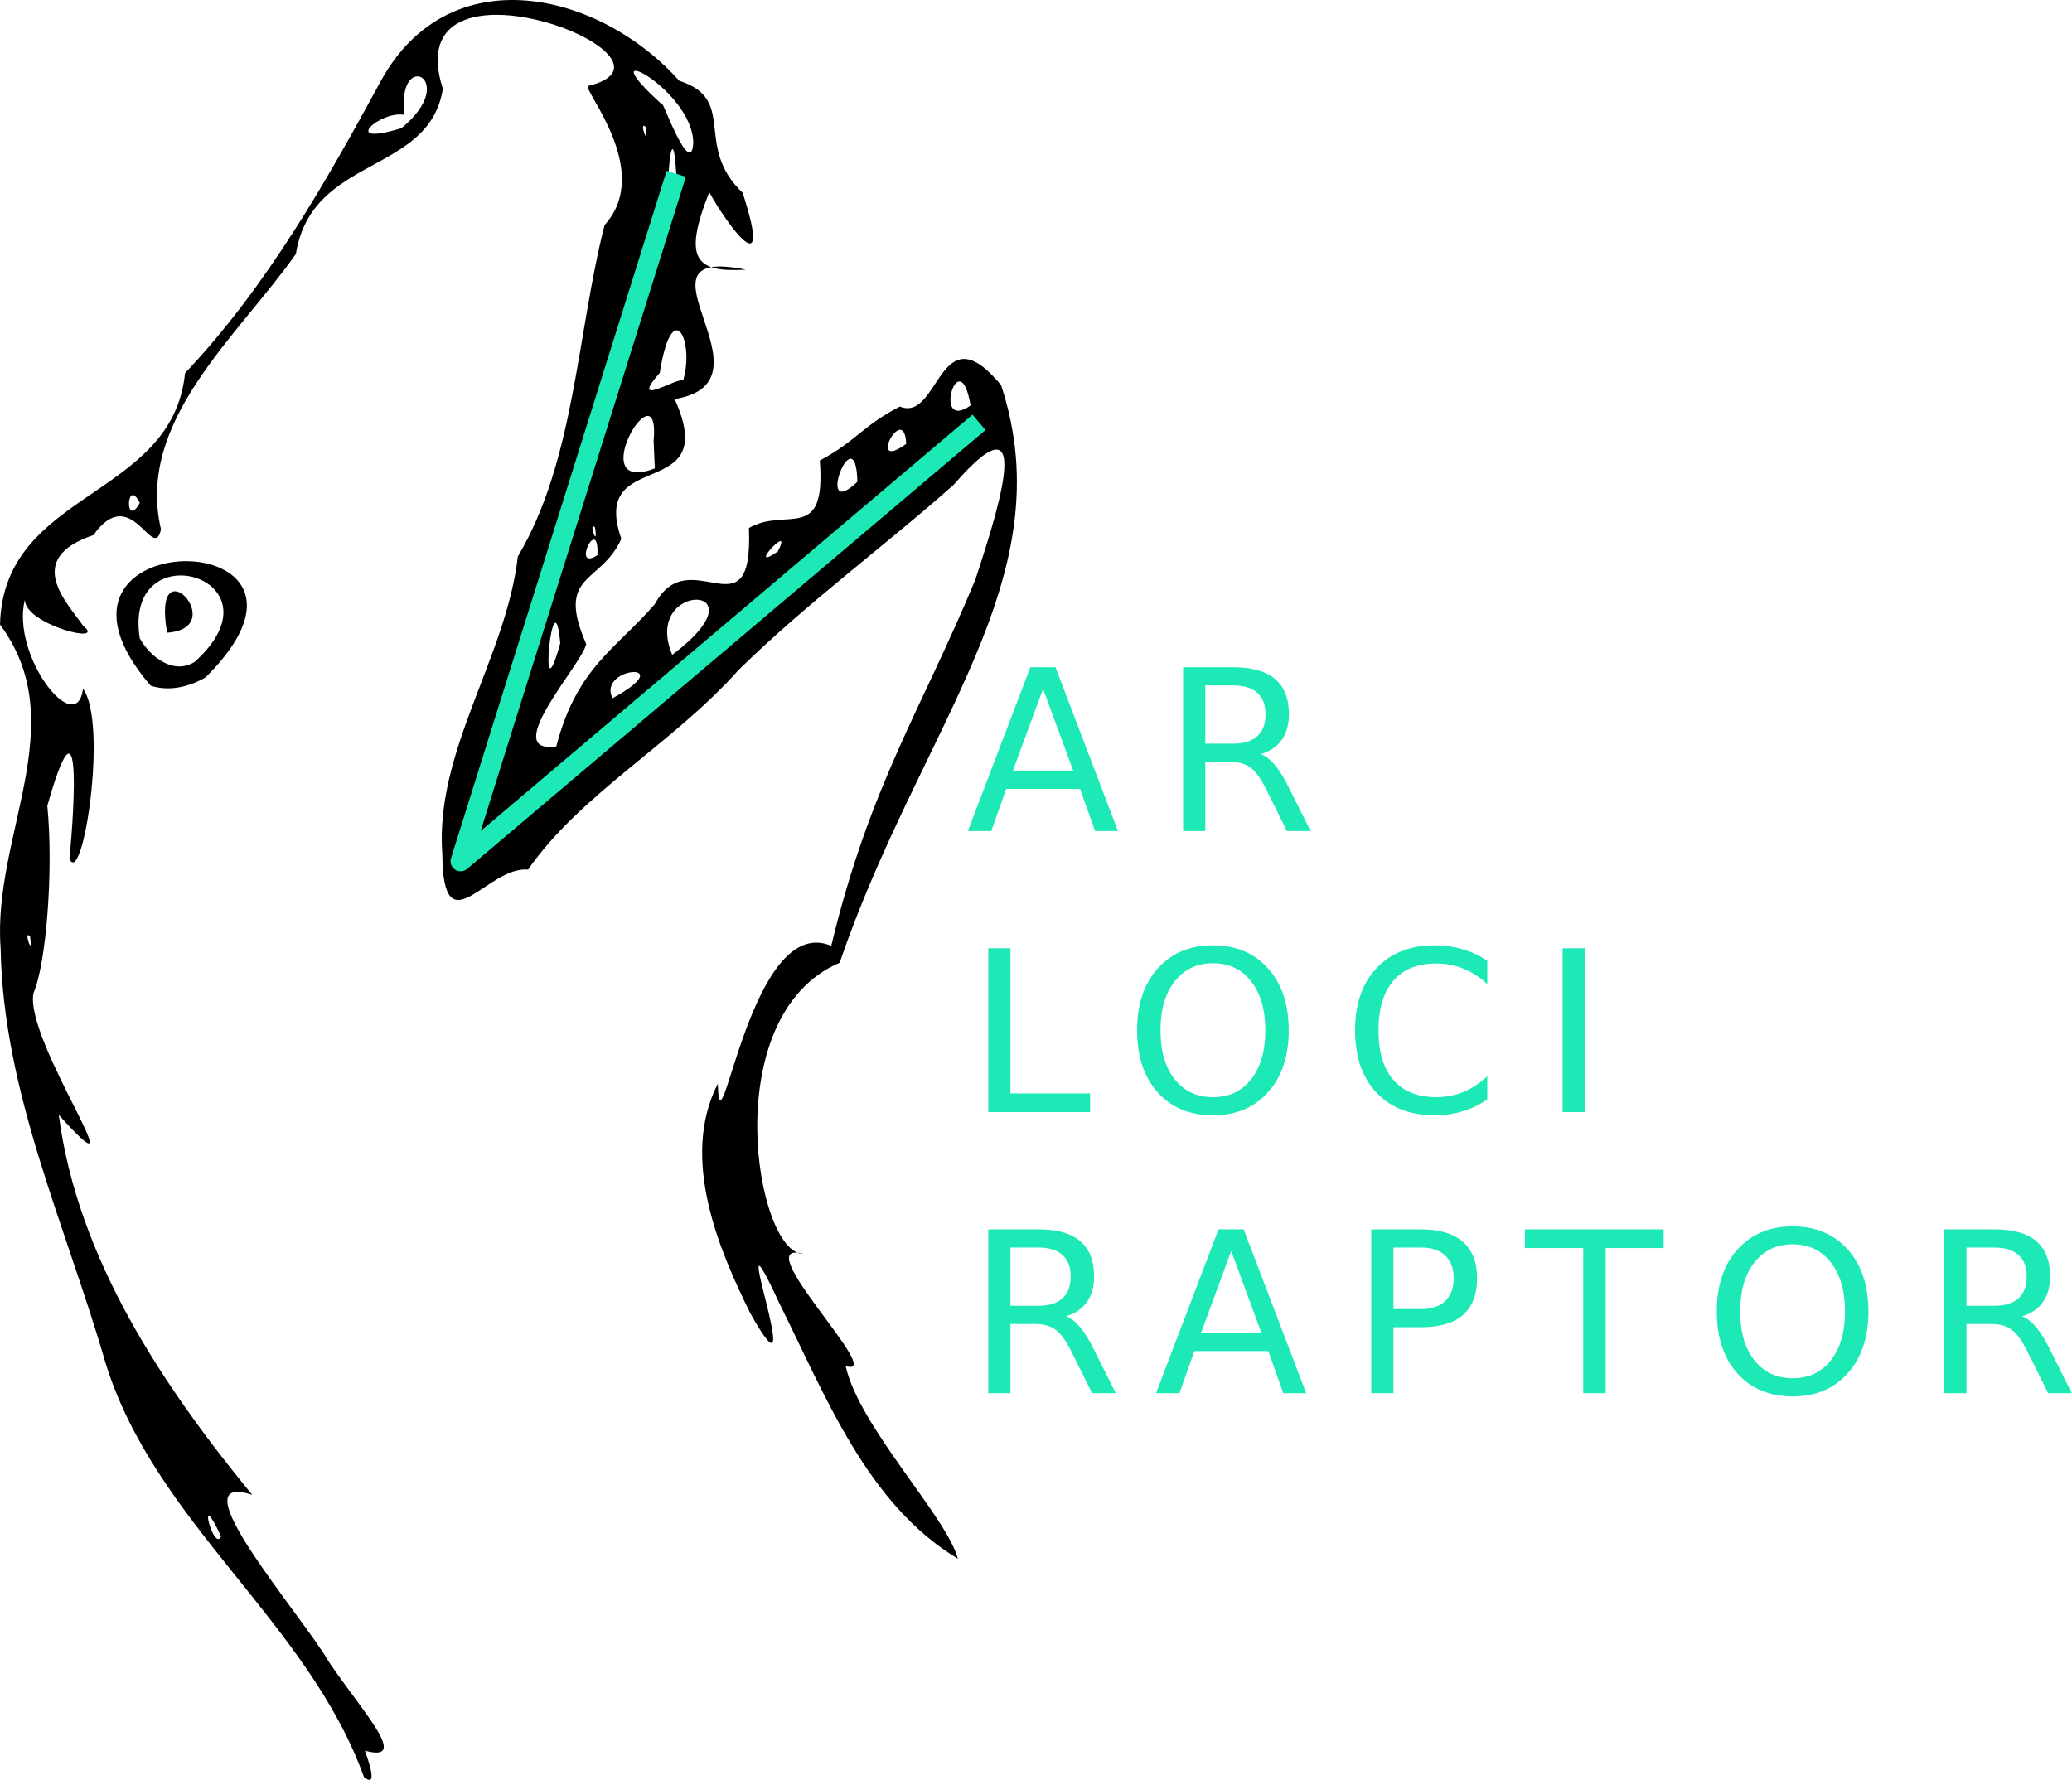
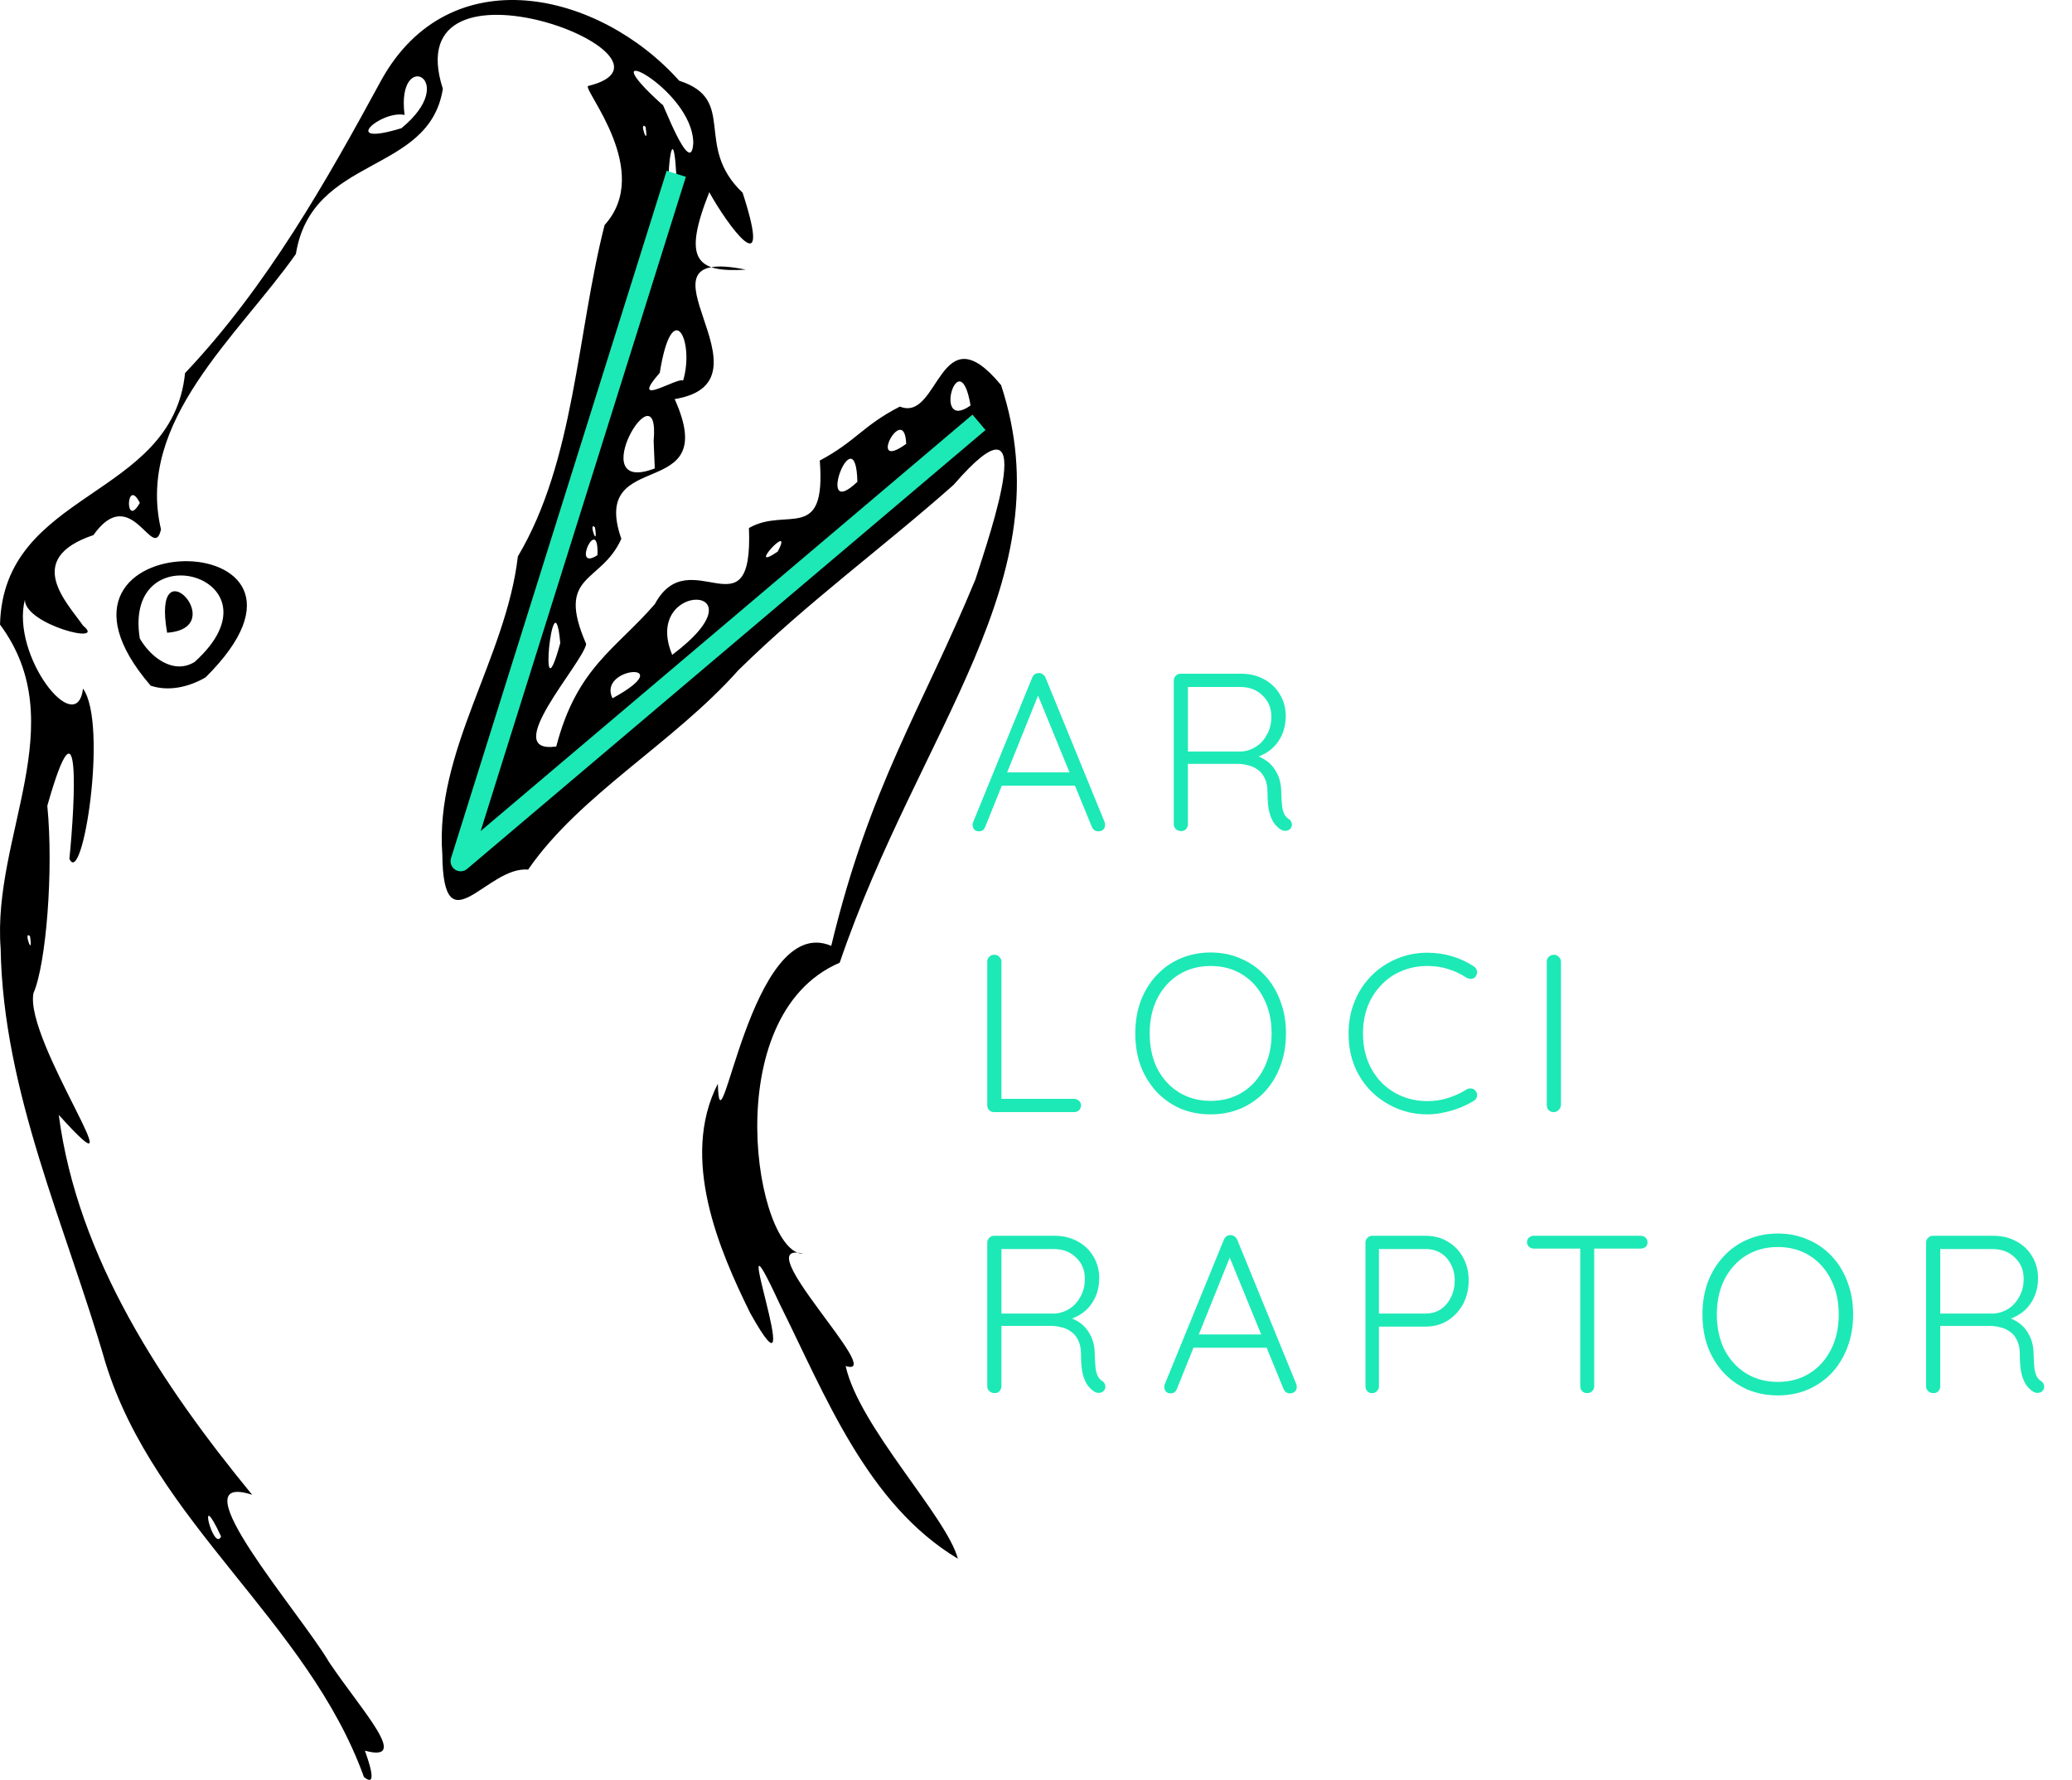
<svg xmlns="http://www.w3.org/2000/svg" width="130.029mm" height="111.713mm" viewBox="0 0 130.029 111.713" version="1.1" id="svg8">
  <defs id="defs2" />
  <g id="layer1" transform="translate(-9.030899,-64.65639)">
    <path style="fill:#000000;stroke-width:0.265" d="M 31.871,176.189 C 28.347,166.425 18.747,160.243 15.647,150.179 13.174,141.624 9.227,133.213 9.072,124.196 8.53,117.123 13.66,110.094 9.032,103.858 9.237,95.408 19.845,95.982 20.644,88.073 c 5.146,-5.438 8.883,-12.069 12.315,-18.385 4.299,-7.754 13.663,-5.586 18.696,0.035 3.693,1.191 0.871,4.08 3.98,7.03 1.963,6.05 -0.988,1.981 -2.093,-0.033 -1.678,4.226 -0.849,5.056 2.297,4.86 -7.855,-1.595 2.248,7.028 -4.469,8.125 2.994,6.642 -5.396,2.888 -3.347,8.771 -1.288,2.857 -4.151,2.139 -2.205,6.601 -0.222,1.228 -5.493,6.941 -1.878,6.432 1.292,-4.977 3.767,-6.127 6.186,-8.939 2.2,-4.073 6.189,2.185 5.905,-4.772 2.348,-1.359 4.853,1.001 4.446,-4.236 2.271,-1.208 2.701,-2.196 5.027,-3.387 2.498,1.017 2.448,-6.077 6.35,-1.347 4.008,12.166 -5.087,21.483 -10.129,36.253 -7.776,3.334 -5.254,18.307 -2.283,18.269 -3.684,-0.982 5.339,7.883 2.658,7.044 0.837,3.803 6.356,9.476 7.041,12.093 -5.701,-3.421 -8.318,-10.255 -11.186,-16.002 -3.749,-8.091 2.108,7.644 -1.839,0.595 -1.927,-3.899 -4.441,-9.706 -2.036,-14.406 0.124,5.16 2.014,-10.815 7.116,-8.652 2.423,-10.085 5.699,-14.895 9.049,-23 0.972,-3.033 4.203,-12.366 -1.368,-5.936 -4.324,3.843 -9.239,7.43 -13.515,11.641 -4.077,4.585 -9.927,7.782 -13.191,12.512 -2.571,-0.256 -5.328,5.016 -5.382,-0.957 -0.486,-6.489 3.996,-12.292 4.741,-18.702 3.574,-6.019 3.694,-13.936 5.442,-20.799 3.052,-3.366 -1.322,-8.427 -1.043,-8.725 7.254,-1.76 -12.136,-9.207 -9.107,0.173 -0.854,5.425 -8.221,4.133 -9.223,10.37 -3.64,5.167 -10.065,10.494 -8.465,17.284 -0.486,2.147 -1.852,-3.016 -4.241,0.358 -4.437,1.496 -1.63,4.26 -0.647,5.687 1.547,1.249 -3.676,-0.082 -3.654,-1.634 -0.89,3.527 3.252,8.787 3.649,5.584 1.583,2.196 -0.029,12.549 -0.854,10.682 0.357,-3.593 0.737,-10.821 -1.387,-3.33 0.401,4.061 -0.078,9.96 -0.867,11.754 -0.608,2.995 6.97,13.618 1.585,7.647 1.18,9.013 6.505,16.979 12.136,23.844 -4.866,-1.575 3.088,7.507 4.832,10.511 2.072,3.075 5.147,6.34 2.246,5.551 0.121,0.369 0.911,2.449 -0.061,1.654 z m -8.965,-15.097 c -1.575,-3.383 -0.475,1.039 0,0 z M 10.915,123.422 c -0.454,-0.455 0.228,1.479 0,0 z m 36.553,-14.938 c 4.353,-2.373 -0.989,-2.009 0,0 z m -3.277,-3.467 c -0.424,-4.623 -1.431,5.244 0,0 z m 7.025,0.74 c 6.044,-4.545 -1.96,-4.685 0,0 z m 6.619,-6.479 c 1.085,-2.033 -2.103,1.428 0,0 z m -11.311,0.223 c 0.108,-2.67 -1.688,1.093 0,0 z m -0.154,-1.744 c -0.454,-0.455 0.228,1.479 0,0 z m -28.564,-1.538 c -0.858,-1.697 -0.962,1.72 0,0 z M 62.836,94.896 c -0.097,-4.311 -2.767,2.64 0,0 z M 50.05,92.331 c 0.448,-4.926 -4.525,3.496 0.073,1.725 L 50.05,92.331 Z m 15.85,0.184 c -0.106,-2.707 -2.55,1.857 0,0 z m 4.039,-2.409 c -0.696,-4.138 -2.454,1.739 0,0 z M 51.9,88.546 c 0.74,-2.478 -0.682,-5.415 -1.465,-0.49 -2.008,2.292 1.166,0.229 1.465,0.49 z M 51.47,75.564 c -0.285,-4.904 -0.921,3.755 0,0 z m 1.068,-1.943 c -0.043,-3.474 -6.904,-6.849 -1.924,-2.377 -0.116,-0.506 1.798,4.739 1.924,2.377 z M 34.225,72.702 c 3.748,-3.085 -0.351,-5.054 0.196,-0.833 -1.505,-0.308 -4.158,2.049 -0.196,0.833 z m 15.319,-0.08 c -0.454,-0.455 0.228,1.479 0,0 z M 18.487,107.693 c -8.896,-10.33 13.337,-10.331 3.445,-0.522 -1.017,0.595 -2.295,0.905 -3.445,0.522 z m 2.763,-1.494 c 5.858,-5.296 -4.53,-8.279 -3.447,-1.475 0.654,1.161 2.111,2.31 3.447,1.475 z m -1.731,-1.831 c -1.007,-5.705 4.061,-0.29 0,0 z" id="path21" />
    <path style="fill:none;stroke:#1de9b6;stroke-width:1.265;stroke-linecap:butt;stroke-linejoin:round;stroke-miterlimit:4;stroke-dasharray:none;stroke-opacity:1" d="M 51.47,75.564 37.938,118.709 70.468,91.164" id="path29" />
-     <text xml:space="preserve" style="font-style:normal;font-weight:normal;font-size:10.583px;line-height:1.25;font-family:sans-serif;letter-spacing:0px;word-spacing:0px;fill:#1de9b6;fill-opacity:1;stroke:none;stroke-width:0.265" x="69.661" y="116.819" id="text4541">
-       <tspan id="tspan4539" x="69.661" y="116.819" style="font-style:normal;font-variant:normal;font-weight:normal;font-stretch:normal;font-size:14.111px;font-family:'DejaVu Sans';-inkscape-font-specification:'DejaVu Sans';letter-spacing:2.574px;fill:#1de9b6;fill-opacity:1;stroke-width:0.265">AR</tspan>
-       <tspan x="69.661" y="134.458" style="font-style:normal;font-variant:normal;font-weight:normal;font-stretch:normal;font-size:14.111px;font-family:'DejaVu Sans';-inkscape-font-specification:'DejaVu Sans';letter-spacing:2.574px;fill:#1de9b6;fill-opacity:1;stroke-width:0.265" id="tspan4570">LOCI</tspan>
-       <tspan x="69.661" y="152.097" style="font-style:normal;font-variant:normal;font-weight:normal;font-stretch:normal;font-size:14.111px;font-family:'DejaVu Sans';-inkscape-font-specification:'DejaVu Sans';letter-spacing:2.574px;fill:#1de9b6;fill-opacity:1;stroke-width:0.265" id="tspan4572">RAPTOR</tspan>
-     </text>
+     <g id="text4541" style="font-size:10.583px;line-height:1.25;letter-spacing:0px;word-spacing:0px;fill:#1de9b6;stroke-width:0.265" aria-label="AR&#10;LOCI&#10;RAPTOR">
+       <path style="font-size:14.111px;font-family:Quicksand;-inkscape-font-specification:Quicksand;letter-spacing:2.574px" d="m 74.289,108.028 -3.429,8.523 q -0.056,0.141 -0.155,0.212 -0.099,0.07 -0.226,0.07 -0.198,0 -0.296,-0.099 -0.099,-0.113 -0.113,-0.268 -0.014,-0.07 0.014,-0.169 l 3.725,-9.116 q 0.071,-0.155 0.169,-0.212 0.113,-0.07 0.254,-0.07 0.141,0 0.24,0.085 0.113,0.071 0.169,0.198 l 3.711,9.073 q 0.028,0.085 0.028,0.169 0,0.198 -0.127,0.31 -0.127,0.099 -0.296,0.099 -0.141,0 -0.254,-0.07 -0.099,-0.085 -0.155,-0.212 l -3.514,-8.58 z m -2.611,5.941 0.353,-0.833 h 4.374 l 0.169,0.833 z m 11.493,2.85 q -0.212,0 -0.353,-0.127 -0.127,-0.127 -0.127,-0.296 v -9.031 q 0,-0.169 0.127,-0.296 0.127,-0.127 0.296,-0.127 h 3.81 q 0.804,0 1.439,0.353 0.635,0.339 0.988,0.945 0.367,0.607 0.367,1.369 0,0.621 -0.226,1.143 -0.226,0.522 -0.635,0.889 -0.409,0.353 -0.917,0.522 l -0.494,-0.155 q 0.522,0.042 0.974,0.339 0.452,0.282 0.72,0.79 0.282,0.494 0.296,1.199 0.014,0.607 0.056,0.945 0.056,0.339 0.155,0.508 0.099,0.169 0.254,0.268 0.141,0.085 0.183,0.24 0.056,0.155 -0.028,0.296 -0.056,0.113 -0.169,0.169 -0.099,0.042 -0.212,0.042 -0.113,0 -0.226,-0.056 -0.198,-0.113 -0.409,-0.353 -0.198,-0.24 -0.339,-0.706 -0.127,-0.466 -0.127,-1.298 0,-0.55 -0.183,-0.903 -0.169,-0.353 -0.452,-0.536 -0.268,-0.198 -0.607,-0.268 -0.325,-0.085 -0.621,-0.085 h -3.288 l 0.155,-0.198 v 3.993 q 0,0.169 -0.113,0.296 -0.113,0.127 -0.296,0.127 z m 0.254,-4.995 h 3.542 q 0.48,-0.042 0.903,-0.31 0.423,-0.282 0.677,-0.762 0.268,-0.48 0.268,-1.115 0,-0.804 -0.55,-1.326 -0.536,-0.536 -1.411,-0.536 h -3.373 l 0.099,-0.198 v 4.445 z" id="path1" />
+       <path style="font-size:14.111px;font-family:Quicksand;-inkscape-font-specification:Quicksand;letter-spacing:2.574px" d="m 76.448,133.625 q 0.169,0 0.296,0.127 0.127,0.113 0.127,0.282 0,0.183 -0.127,0.31 -0.127,0.113 -0.296,0.113 h -5.038 q -0.183,0 -0.31,-0.127 -0.113,-0.127 -0.113,-0.296 v -9.031 q 0,-0.169 0.127,-0.296 0.127,-0.127 0.325,-0.127 0.169,0 0.296,0.127 0.141,0.127 0.141,0.296 v 8.862 l -0.268,-0.24 z m 13.285,-4.106 q 0,1.115 -0.353,2.046 -0.339,0.917 -0.974,1.609 -0.635,0.677 -1.51,1.058 -0.861,0.367 -1.891,0.367 -1.03,0 -1.905,-0.367 -0.861,-0.381 -1.496,-1.058 -0.635,-0.691 -0.988,-1.609 -0.339,-0.931 -0.339,-2.046 0,-1.115 0.339,-2.032 0.353,-0.931 0.988,-1.609 0.635,-0.691 1.496,-1.058 0.875,-0.381 1.905,-0.381 1.03,0 1.891,0.381 0.875,0.367 1.51,1.058 0.635,0.677 0.974,1.609 0.353,0.917 0.353,2.032 z m -0.903,0 q 0,-1.256 -0.494,-2.201 -0.48,-0.96 -1.341,-1.496 -0.861,-0.536 -1.99,-0.536 -1.115,0 -1.99,0.536 -0.861,0.536 -1.355,1.496 -0.48,0.945 -0.48,2.201 0,1.256 0.48,2.215 0.494,0.945 1.355,1.482 0.875,0.536 1.99,0.536 1.129,0 1.99,-0.536 0.861,-0.536 1.341,-1.482 0.494,-0.96 0.494,-2.215 z m 12.692,-4.205 q 0.169,0.113 0.198,0.296 0.028,0.169 -0.085,0.339 -0.099,0.127 -0.254,0.141 -0.155,0.014 -0.296,-0.056 -0.536,-0.353 -1.157,-0.55 -0.607,-0.198 -1.312,-0.198 -0.861,0 -1.609,0.31 -0.734,0.296 -1.284,0.875 -0.55,0.564 -0.861,1.341 -0.296,0.776 -0.296,1.707 0,0.96 0.31,1.75 0.31,0.776 0.861,1.341 0.564,0.564 1.298,0.861 0.734,0.296 1.58,0.296 0.691,0 1.298,-0.198 0.621,-0.198 1.157,-0.536 0.141,-0.085 0.296,-0.056 0.169,0.014 0.268,0.155 0.127,0.155 0.085,0.339 -0.028,0.169 -0.183,0.268 -0.353,0.226 -0.833,0.423 -0.48,0.198 -1.016,0.31 -0.536,0.127 -1.072,0.127 -1.016,0 -1.905,-0.367 -0.889,-0.367 -1.58,-1.03 -0.691,-0.677 -1.087,-1.609 -0.381,-0.931 -0.381,-2.074 0,-1.101 0.381,-2.018 0.381,-0.931 1.058,-1.609 0.677,-0.677 1.58,-1.058 0.903,-0.381 1.933,-0.381 0.804,0 1.552,0.226 0.748,0.226 1.355,0.635 z m 5.467,8.707 q -0.014,0.183 -0.155,0.31 -0.127,0.127 -0.296,0.127 -0.198,0 -0.325,-0.127 -0.113,-0.127 -0.113,-0.31 v -9.003 q 0,-0.183 0.127,-0.31 0.127,-0.127 0.325,-0.127 0.169,0 0.296,0.127 0.141,0.127 0.141,0.31 z" id="path2" />
+       <path style="font-size:14.111px;font-family:Quicksand;-inkscape-font-specification:Quicksand;letter-spacing:2.574px" d="m 71.467,152.096 q -0.212,0 -0.353,-0.127 -0.127,-0.127 -0.127,-0.296 v -9.031 q 0,-0.169 0.127,-0.296 0.127,-0.127 0.296,-0.127 h 3.81 q 0.804,0 1.439,0.353 0.635,0.339 0.988,0.945 0.367,0.607 0.367,1.369 0,0.621 -0.226,1.143 -0.226,0.522 -0.635,0.889 -0.409,0.353 -0.917,0.522 l -0.494,-0.155 q 0.522,0.042 0.974,0.339 0.452,0.282 0.72,0.79 0.282,0.494 0.296,1.199 0.014,0.607 0.056,0.945 0.056,0.339 0.155,0.508 0.099,0.169 0.254,0.268 0.141,0.085 0.183,0.24 0.056,0.155 -0.028,0.296 -0.056,0.113 -0.169,0.169 -0.099,0.042 -0.212,0.042 -0.113,0 -0.226,-0.056 -0.198,-0.113 -0.409,-0.353 -0.198,-0.24 -0.339,-0.706 -0.127,-0.466 -0.127,-1.298 0,-0.55 -0.183,-0.903 -0.169,-0.353 -0.452,-0.536 -0.268,-0.198 -0.607,-0.268 -0.325,-0.085 -0.621,-0.085 h -3.288 l 0.155,-0.198 v 3.993 q 0,0.169 -0.113,0.296 -0.113,0.127 -0.296,0.127 z m 0.254,-4.995 h 3.542 q 0.48,-0.042 0.903,-0.31 0.423,-0.282 0.677,-0.762 0.268,-0.48 0.268,-1.115 0,-0.804 -0.55,-1.326 -0.536,-0.536 -1.411,-0.536 h -3.373 l 0.099,-0.198 v 4.445 z m 14.597,-3.796 -3.429,8.523 q -0.056,0.141 -0.155,0.212 -0.099,0.07 -0.226,0.07 -0.198,0 -0.296,-0.099 -0.099,-0.113 -0.113,-0.268 -0.014,-0.07 0.014,-0.169 l 3.725,-9.116 q 0.071,-0.155 0.169,-0.212 0.113,-0.07 0.254,-0.07 0.141,0 0.24,0.085 0.113,0.071 0.169,0.198 l 3.711,9.073 q 0.028,0.085 0.028,0.169 0,0.198 -0.127,0.31 -0.127,0.099 -0.296,0.099 -0.141,0 -0.254,-0.07 -0.099,-0.085 -0.155,-0.212 l -3.514,-8.58 z m -2.611,5.941 0.353,-0.833 h 4.374 l 0.169,0.833 z m 14.78,-7.027 q 0.79,0 1.397,0.367 0.607,0.353 0.96,0.988 0.353,0.635 0.353,1.453 0,0.818 -0.353,1.482 -0.353,0.649 -0.96,1.03 -0.607,0.381 -1.397,0.381 h -2.992 l 0.071,-0.141 v 3.895 q 0,0.169 -0.127,0.296 -0.127,0.127 -0.296,0.127 -0.198,0 -0.31,-0.127 -0.113,-0.127 -0.113,-0.296 v -9.031 q 0,-0.169 0.127,-0.296 0.127,-0.127 0.296,-0.127 z m 0,4.882 q 0.55,0 0.96,-0.268 0.409,-0.282 0.635,-0.748 0.24,-0.48 0.24,-1.058 0,-0.579 -0.24,-1.016 -0.226,-0.452 -0.635,-0.706 -0.409,-0.254 -0.96,-0.254 h -2.992 l 0.071,-0.127 v 4.262 l -0.085,-0.085 z m 10.152,4.995 q -0.198,0 -0.325,-0.127 -0.113,-0.127 -0.113,-0.296 v -8.989 h 0.875 v 8.989 q 0,0.169 -0.127,0.296 -0.127,0.127 -0.31,0.127 z m -3.358,-9.073 q -0.169,0 -0.296,-0.113 -0.127,-0.113 -0.127,-0.296 0,-0.169 0.127,-0.282 0.127,-0.113 0.296,-0.113 h 6.717 q 0.169,0 0.296,0.113 0.127,0.113 0.127,0.296 0,0.183 -0.127,0.296 -0.127,0.099 -0.296,0.099 z m 20.044,4.135 q 0,1.115 -0.353,2.046 -0.339,0.917 -0.974,1.609 -0.635,0.677 -1.51,1.058 -0.861,0.367 -1.891,0.367 -1.03,0 -1.905,-0.367 -0.861,-0.381 -1.496,-1.058 -0.635,-0.691 -0.988,-1.609 -0.339,-0.931 -0.339,-2.046 0,-1.115 0.339,-2.032 0.353,-0.931 0.988,-1.609 0.635,-0.691 1.496,-1.058 0.875,-0.381 1.905,-0.381 1.03,0 1.891,0.381 0.875,0.367 1.51,1.058 0.635,0.677 0.974,1.609 0.353,0.917 0.353,2.032 z m -0.903,0 q 0,-1.256 -0.494,-2.201 -0.48,-0.96 -1.341,-1.496 -0.861,-0.536 -1.99,-0.536 -1.115,0 -1.99,0.536 -0.861,0.536 -1.355,1.496 -0.48,0.945 -0.48,2.201 0,1.256 0.48,2.215 0.494,0.945 1.355,1.482 0.875,0.536 1.99,0.536 1.129,0 1.99,-0.536 0.861,-0.536 1.341,-1.482 0.494,-0.96 0.494,-2.215 z m 5.961,4.939 q -0.212,0 -0.353,-0.127 -0.127,-0.127 -0.127,-0.296 v -9.031 q 0,-0.169 0.127,-0.296 0.127,-0.127 0.296,-0.127 h 3.81 q 0.804,0 1.439,0.353 0.635,0.339 0.988,0.945 0.367,0.607 0.367,1.369 0,0.621 -0.226,1.143 -0.226,0.522 -0.635,0.889 -0.409,0.353 -0.917,0.522 l -0.494,-0.155 q 0.522,0.042 0.974,0.339 0.452,0.282 0.72,0.79 0.282,0.494 0.296,1.199 0.014,0.607 0.056,0.945 0.056,0.339 0.155,0.508 0.099,0.169 0.254,0.268 0.141,0.085 0.183,0.24 0.056,0.155 -0.028,0.296 -0.057,0.113 -0.169,0.169 -0.099,0.042 -0.212,0.042 -0.113,0 -0.226,-0.056 -0.198,-0.113 -0.409,-0.353 -0.198,-0.24 -0.339,-0.706 -0.127,-0.466 -0.127,-1.298 0,-0.55 -0.183,-0.903 -0.169,-0.353 -0.452,-0.536 -0.268,-0.198 -0.607,-0.268 -0.325,-0.085 -0.621,-0.085 h -3.288 l 0.155,-0.198 v 3.993 q 0,0.169 -0.113,0.296 -0.113,0.127 -0.296,0.127 z m 0.254,-4.995 h 3.542 q 0.48,-0.042 0.903,-0.31 0.423,-0.282 0.677,-0.762 0.268,-0.48 0.268,-1.115 0,-0.804 -0.55,-1.326 -0.536,-0.536 -1.411,-0.536 h -3.373 l 0.099,-0.198 v 4.445 z" id="path3" />
+     </g>
    <flowRoot xml:space="preserve" id="flowRoot4543" style="font-style:normal;font-weight:normal;font-size:40px;line-height:1.25;font-family:sans-serif;letter-spacing:0px;word-spacing:0px;fill:#000000;fill-opacity:1;stroke:none" transform="scale(0.2645833)">
      <flowRegion id="flowRegion4545">
        <rect id="rect4547" width="15" height="749.286" x="-76.429" y="-532.48" />
      </flowRegion>
      <flowPara id="flowPara4549" />
    </flowRoot>
  </g>
</svg>
